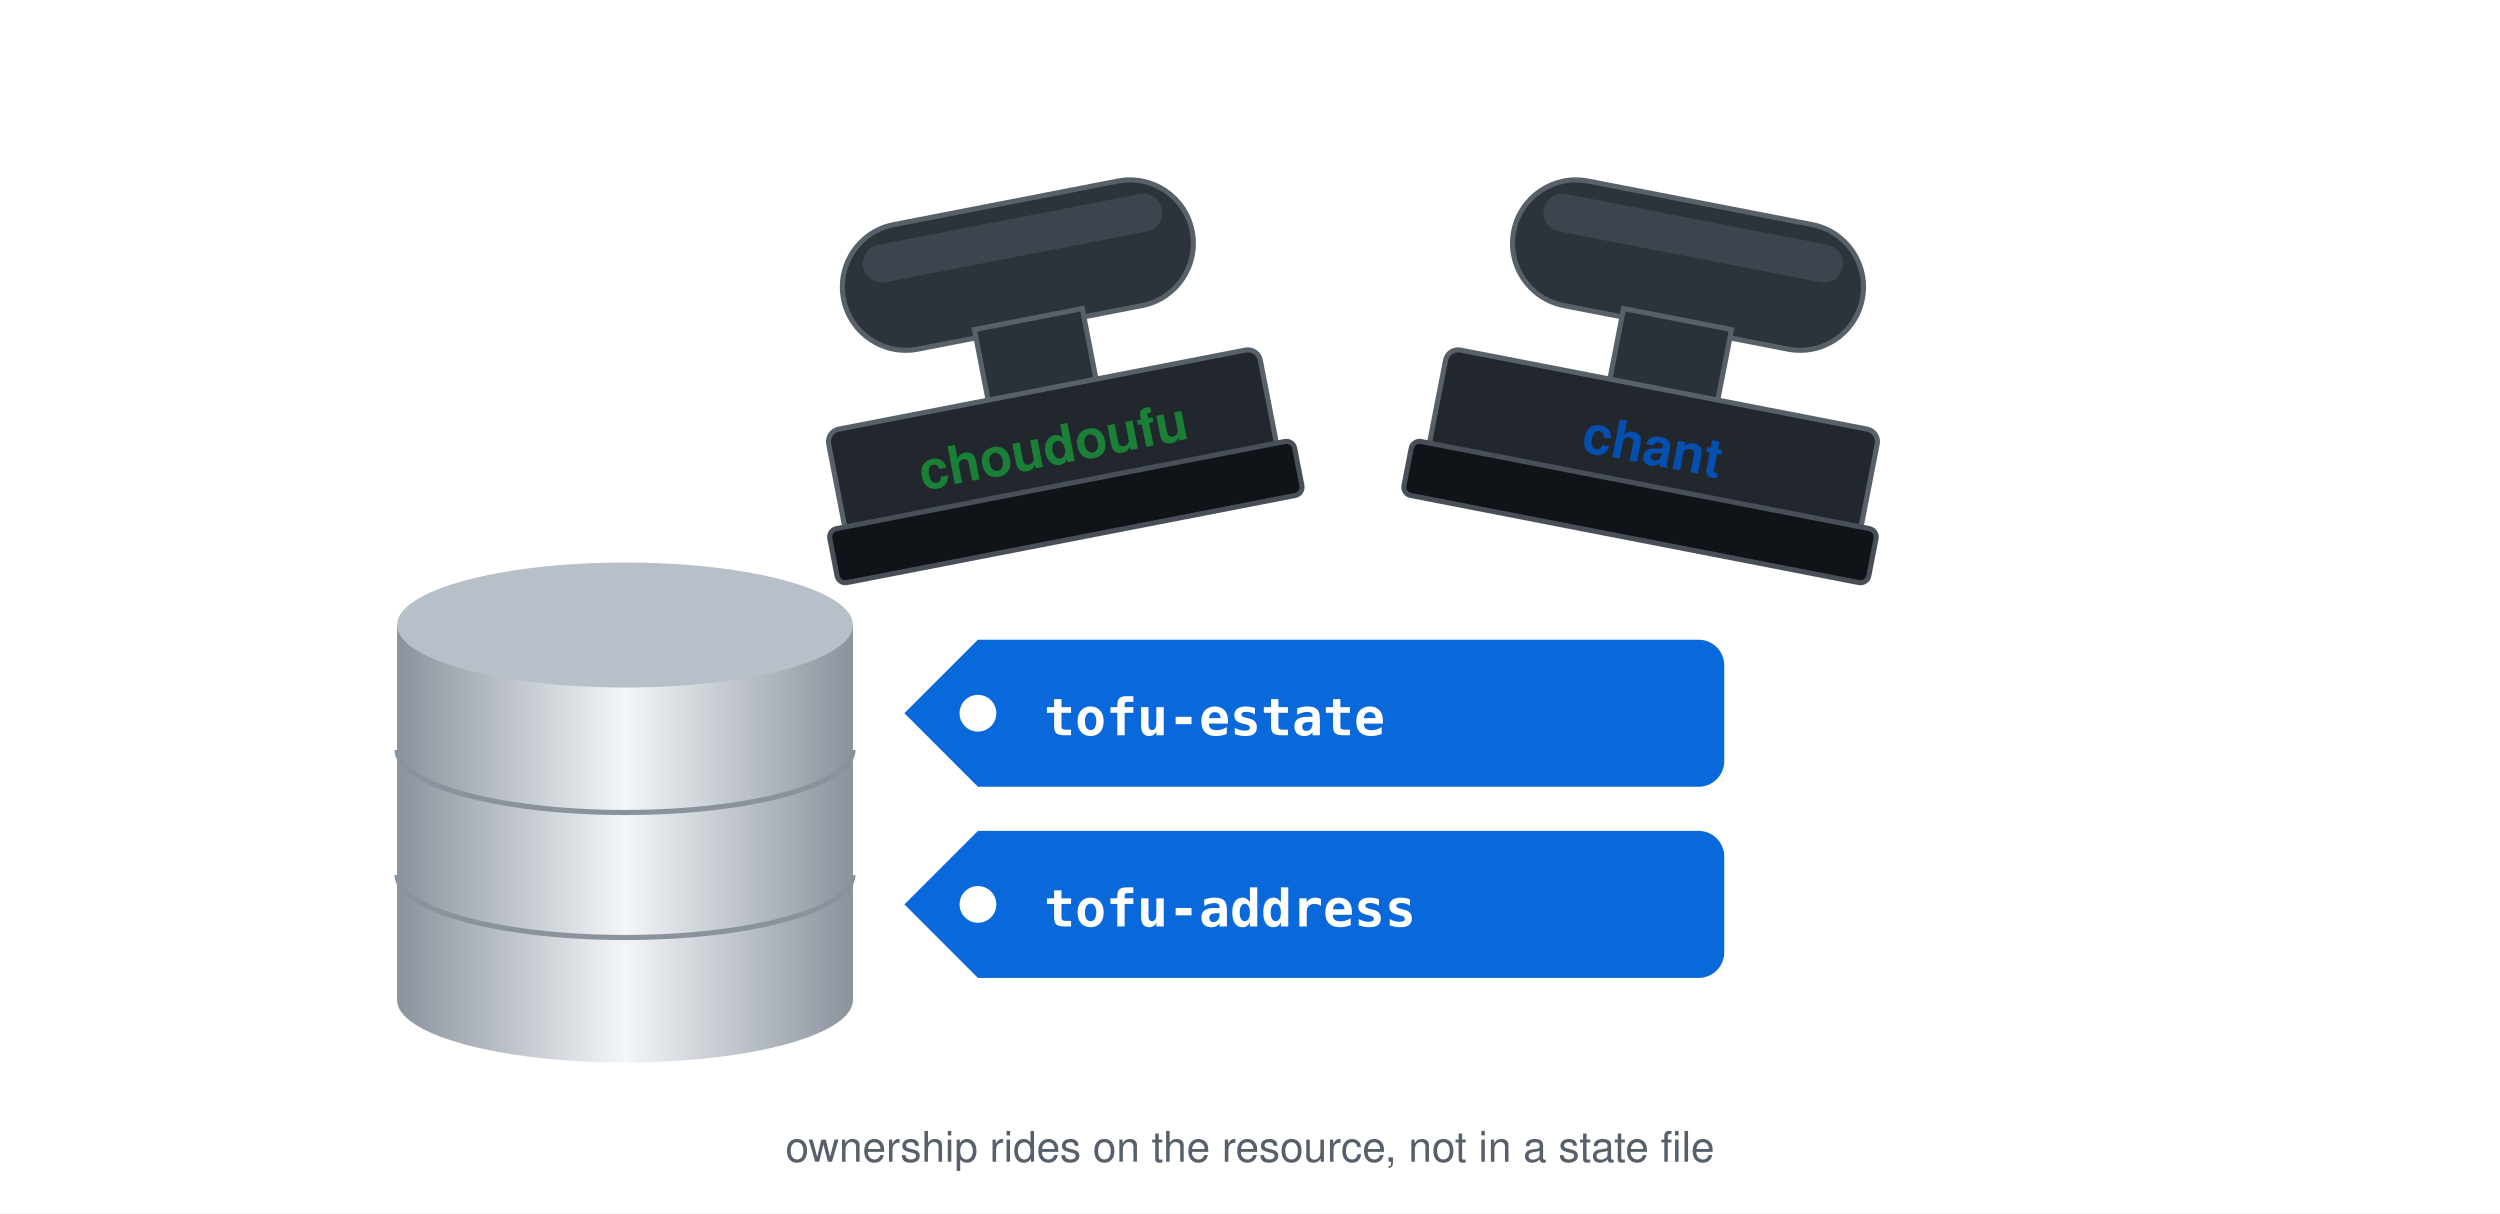
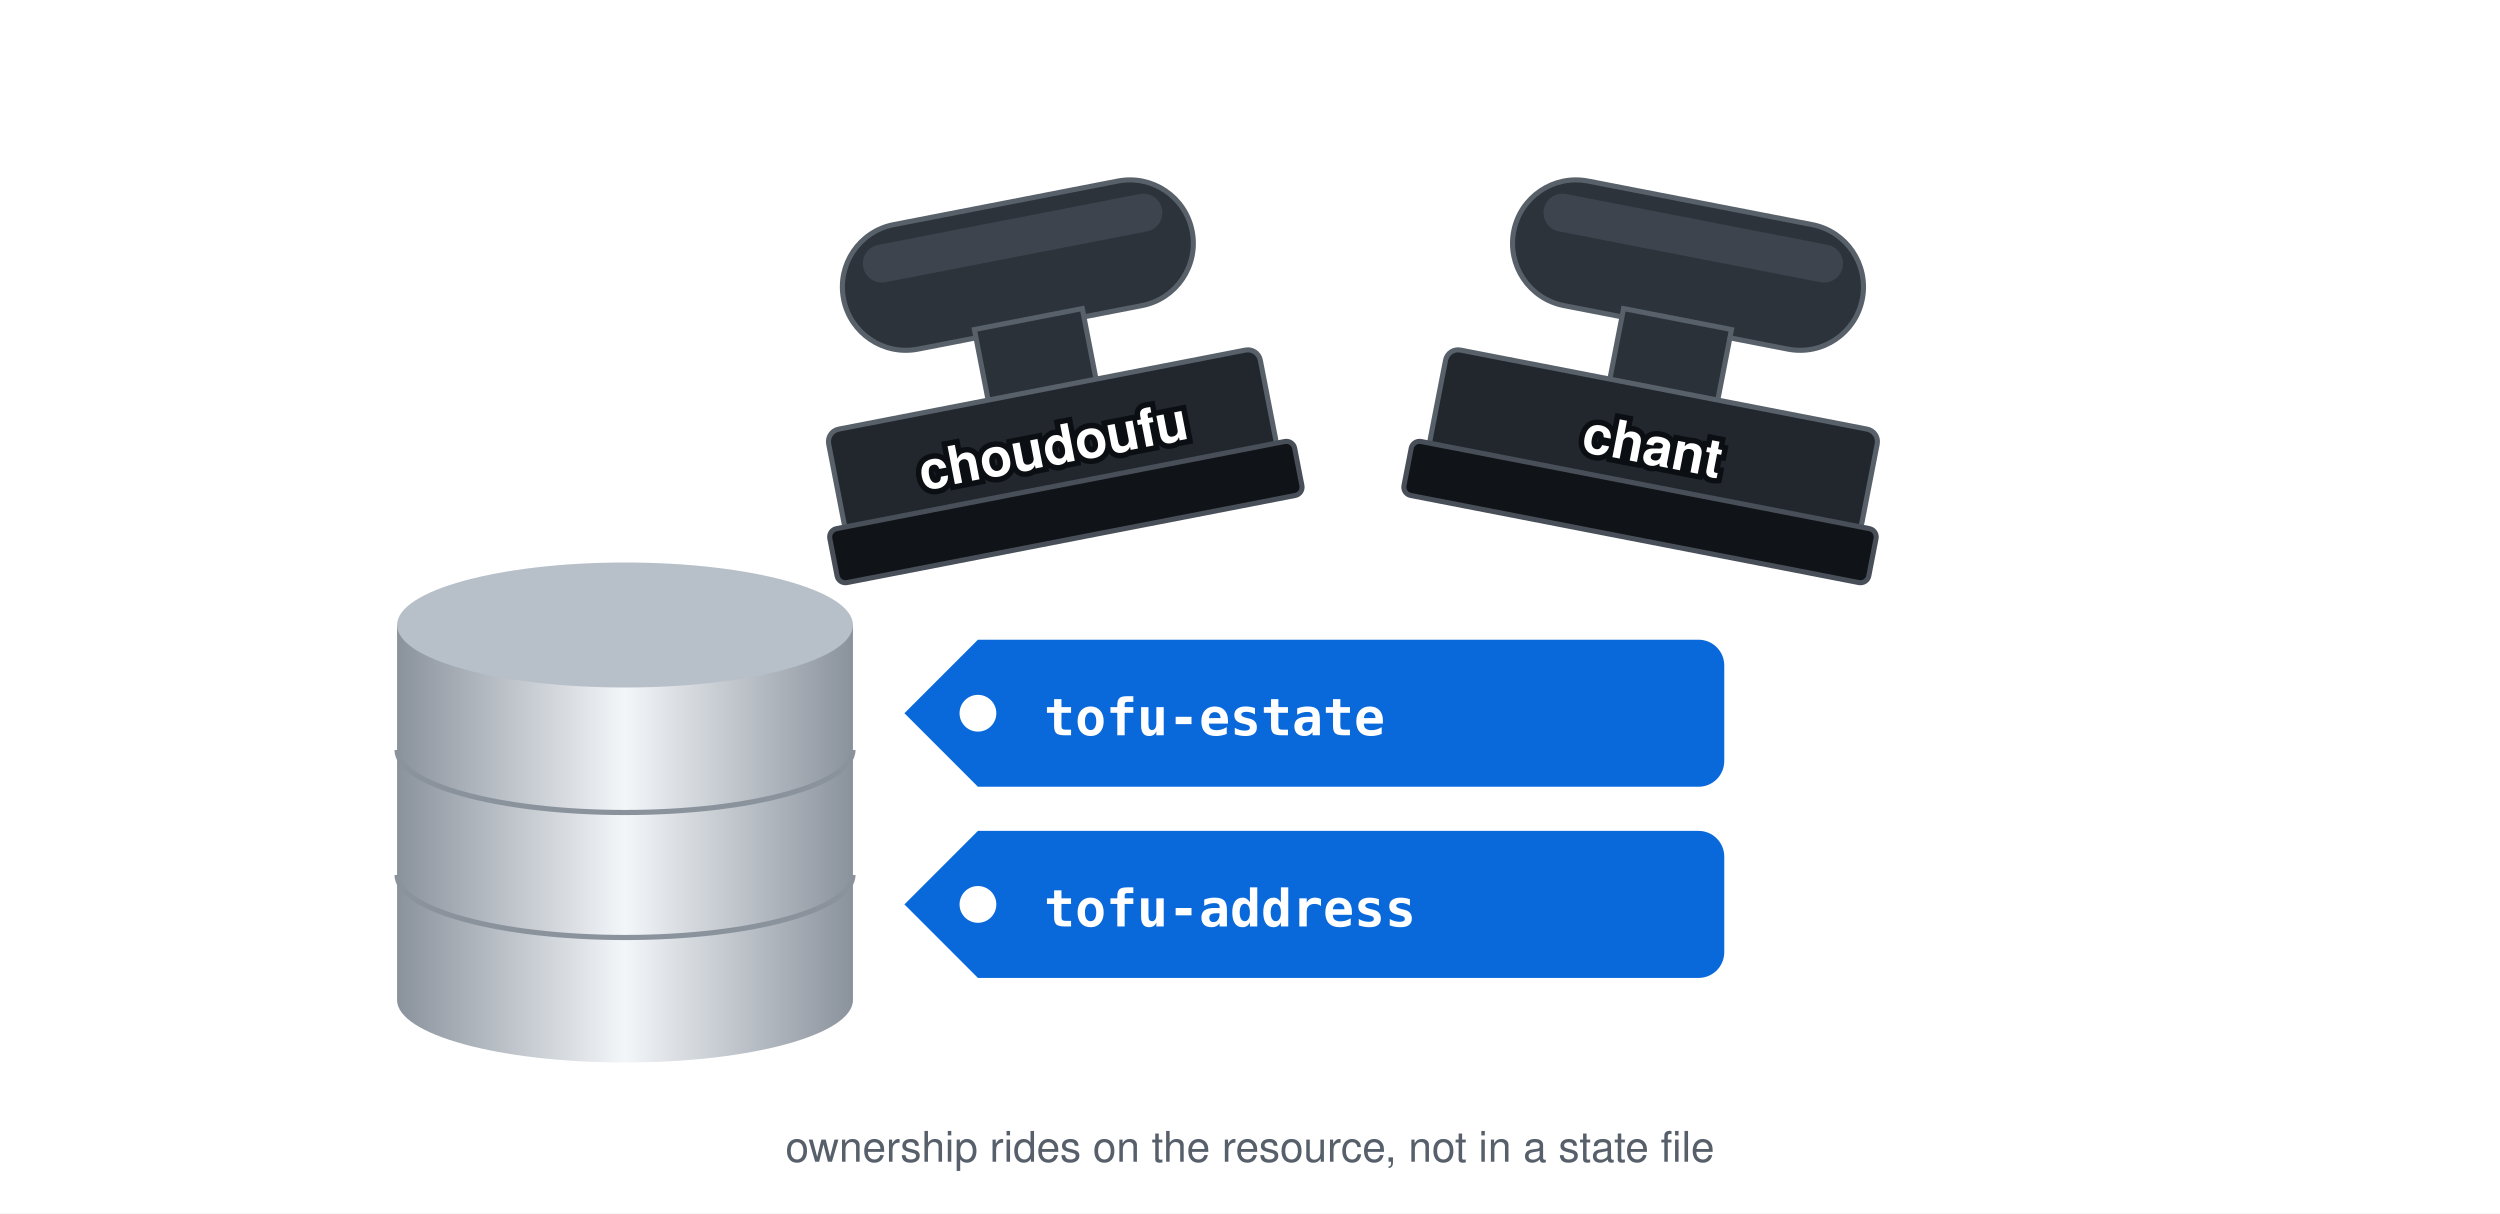
<svg xmlns="http://www.w3.org/2000/svg" viewBox="0 0 680 330" style="max-width:660px;display:block;margin:0 auto" font-family="-apple-system, Segoe UI, Helvetica, Arial, sans-serif">
  <rect x="0" y="0" width="680" height="330" fill="#ffffff" />
  <defs>
    <linearGradient id="cyl" x1="0" x2="1">
      <stop offset="0" stop-color="#8a929c" />
      <stop offset="0.5" stop-color="#f3f6f9" />
      <stop offset="1" stop-color="#8a929c" />
    </linearGradient>
    <g id="stamp">
      <rect x="-42" y="-84" width="84" height="30" rx="15" fill="#2d333b" stroke="#586069" stroke-width="1.2" />
      <rect x="-36" y="-80" width="72" height="9" rx="4.5" fill="#3d444d" />
      <rect x="-13" y="-56" width="26" height="18" fill="#2b3138" stroke="#586069" stroke-width="1.2" />
      <rect x="-52" y="-39" width="104" height="25" rx="3" fill="#22272e" stroke="#586069" stroke-width="1.2" />
      <rect x="-56" y="-16" width="112" height="13" rx="2" fill="#101317" stroke="#484f58" stroke-width="1.2" />
    </g>
  </defs>
  <path d="M108,170 L108,272 A62,17 0 0 0 232,272 L232,170 Z" fill="url(#cyl)" />
  <ellipse cx="170" cy="170" rx="62" ry="17" fill="#b7bfc8" />
  <path d="M108,204 A62,17 0 0 0 232,204" fill="none" stroke="#8a929c" stroke-width="1.4" />
  <path d="M108,238 A62,17 0 0 0 232,238" fill="none" stroke="#8a929c" stroke-width="1.4" />
  <path d="M246,194 l20,-20 h196 a7 7 0 0 1 7,7 v26 a7 7 0 0 1 -7,7 h-196 z" fill="#0969da" />
  <circle cx="266" cy="194" r="5" fill="#ffffff" />
  <text x="284" y="200" font-size="14" font-weight="700" fill="#ffffff" font-family="ui-monospace, SFMono-Regular, Menlo, Consolas, monospace">tofu-estate</text>
  <path d="M246,246 l20,-20 h196 a7 7 0 0 1 7,7 v26 a7 7 0 0 1 -7,7 h-196 z" fill="#0969da" />
  <circle cx="266" cy="246" r="5" fill="#ffffff" />
  <text x="284" y="252" font-size="14" font-weight="700" fill="#ffffff" font-family="ui-monospace, SFMono-Regular, Menlo, Consolas, monospace">tofu-address</text>
  <g transform="translate(292 150) rotate(-11) scale(1.15)">
    <use href="#stamp" />
-     <text x="0" y="-21" font-size="12.5" font-weight="700" fill="#1a7f37" text-anchor="middle">choudoufu</text>
+     <text x="0" y="-21" font-size="12.5" font-weight="700" fill="#ffffff" stroke="#0b0e12" stroke-width="2.6" paint-order="stroke" text-anchor="middle">choudoufu</text>
  </g>
  <g transform="translate(444 150) rotate(11) scale(1.15)">
    <use href="#stamp" />
-     <text x="0" y="-21" font-size="12.5" font-weight="700" fill="#0550ae" text-anchor="middle">chant</text>
+     <text x="0" y="-21" font-size="12.5" font-weight="700" fill="#ffffff" stroke="#0b0e12" stroke-width="2.6" paint-order="stroke" text-anchor="middle">chant</text>
  </g>
  <text x="340" y="316" font-size="11.5" fill="#57606a" text-anchor="middle">ownership rides on the resource, not in a state file</text>
</svg>
